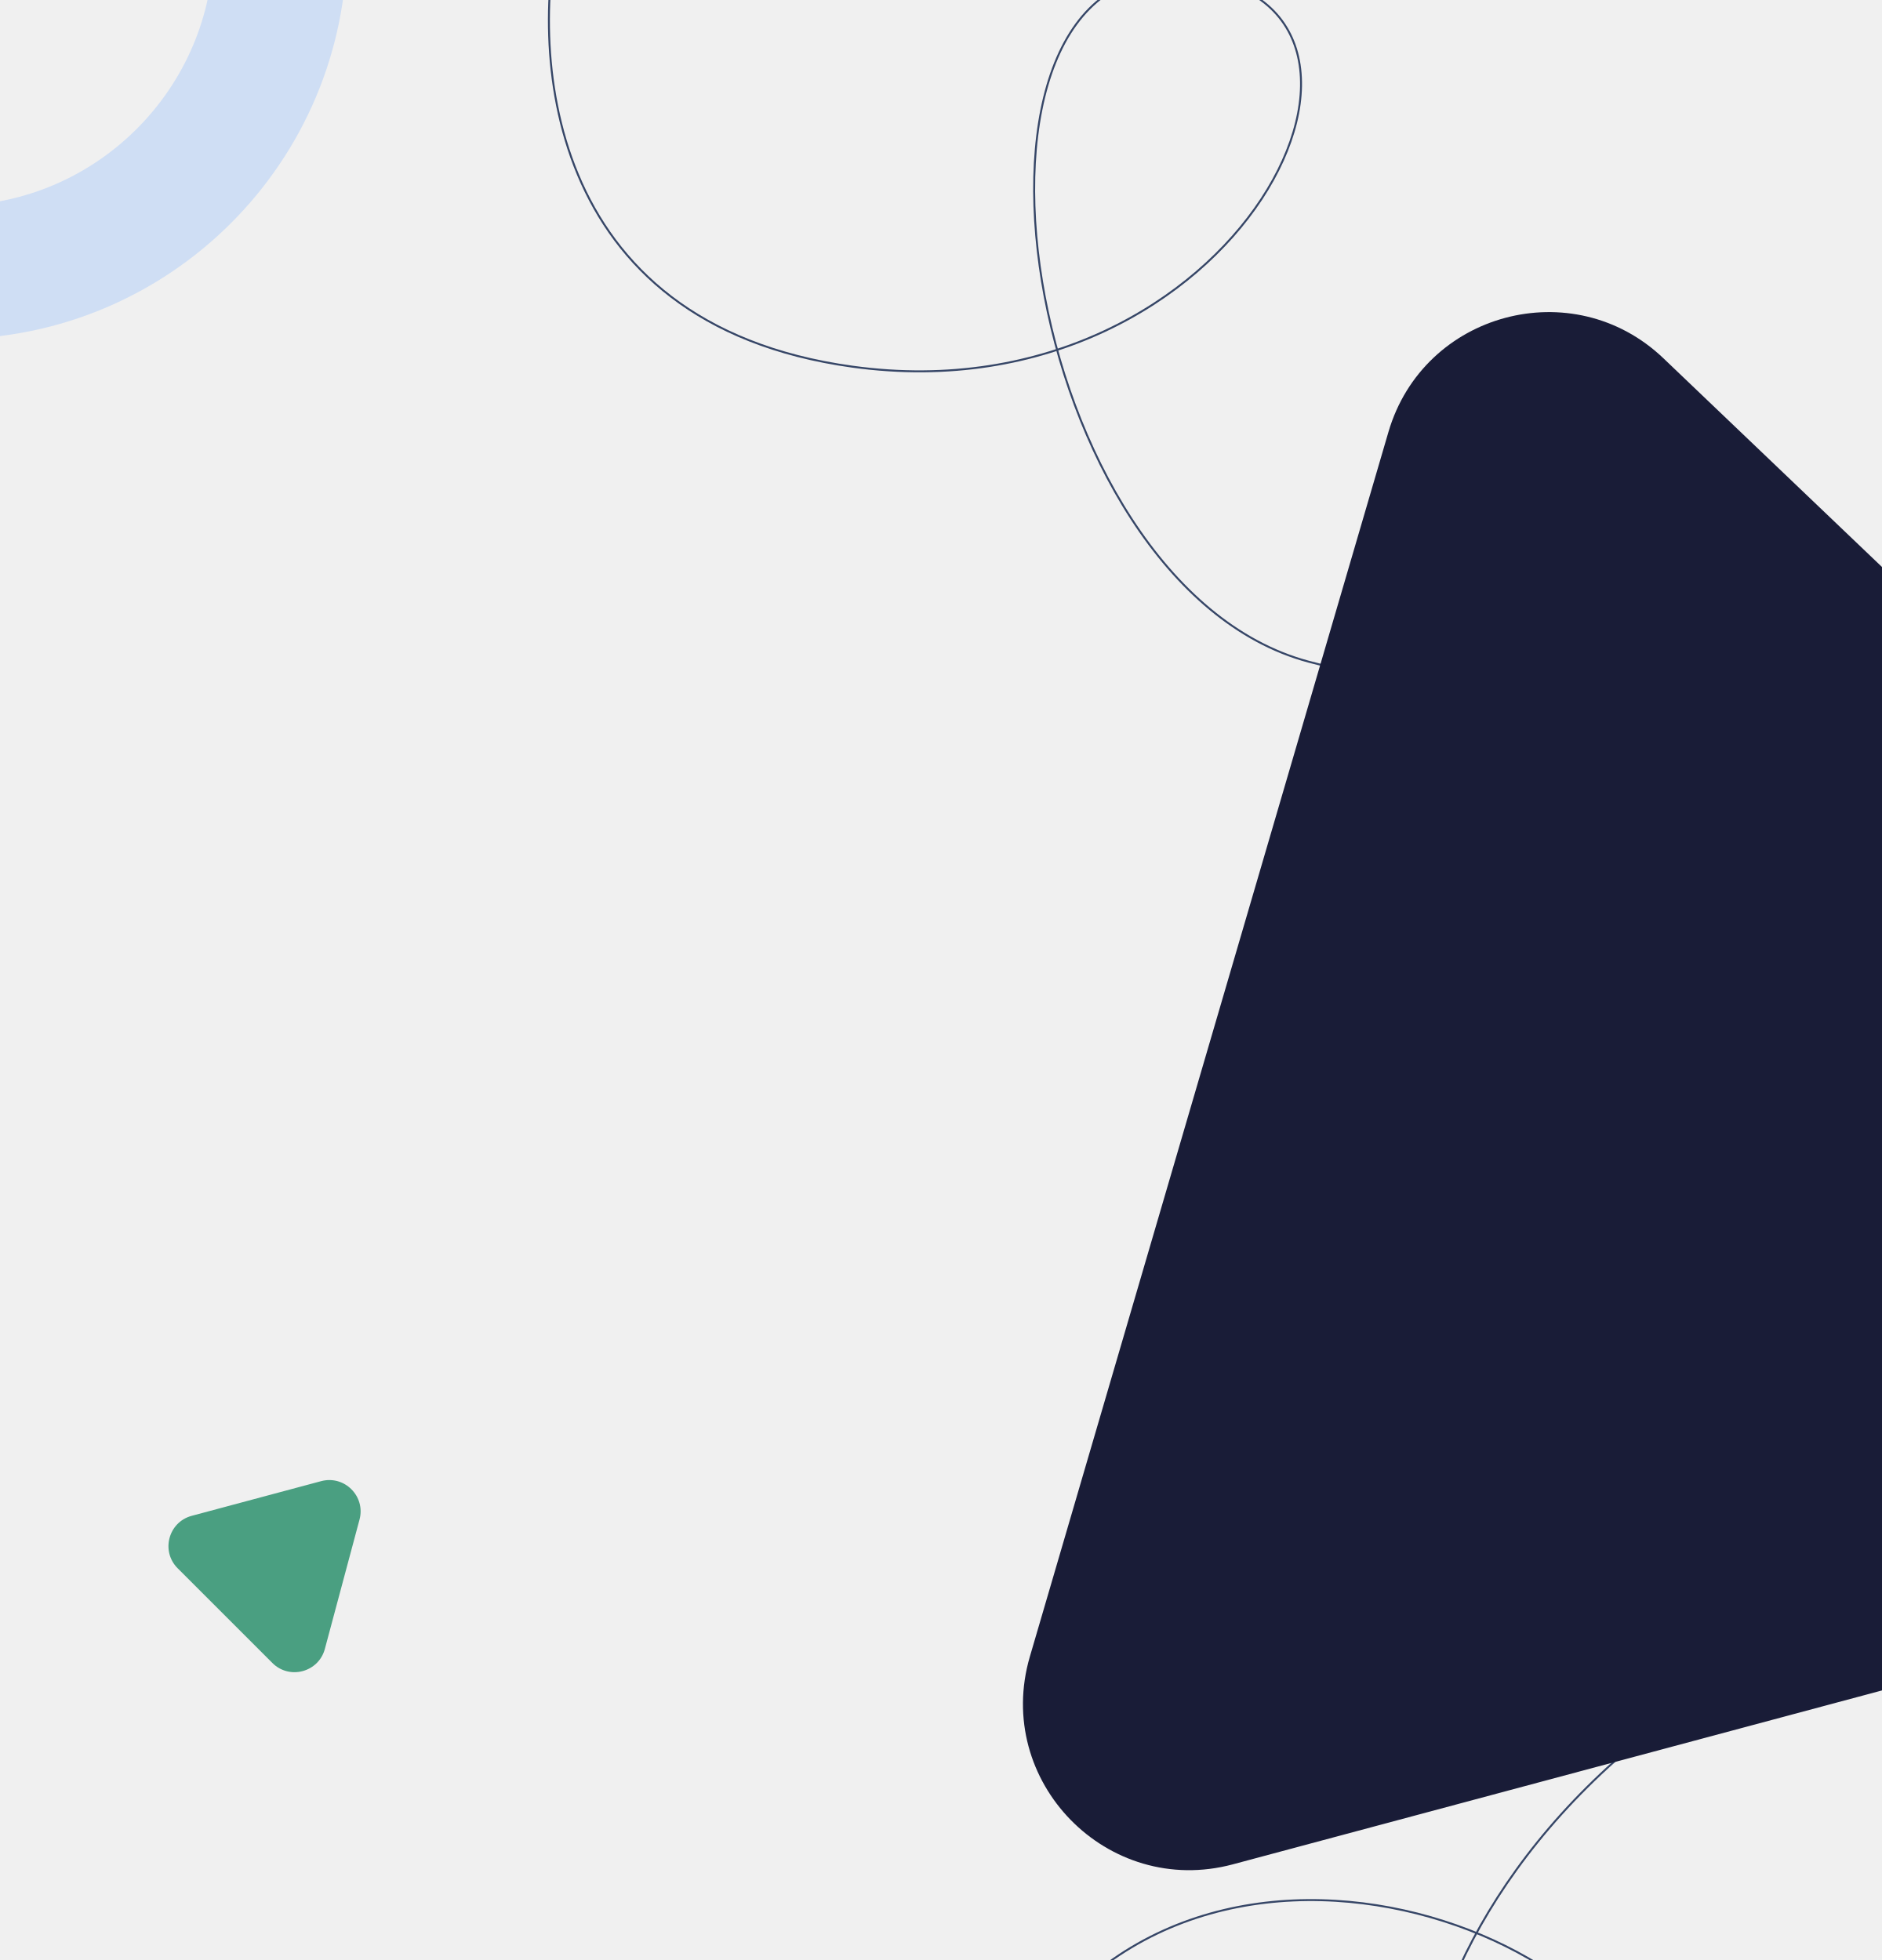
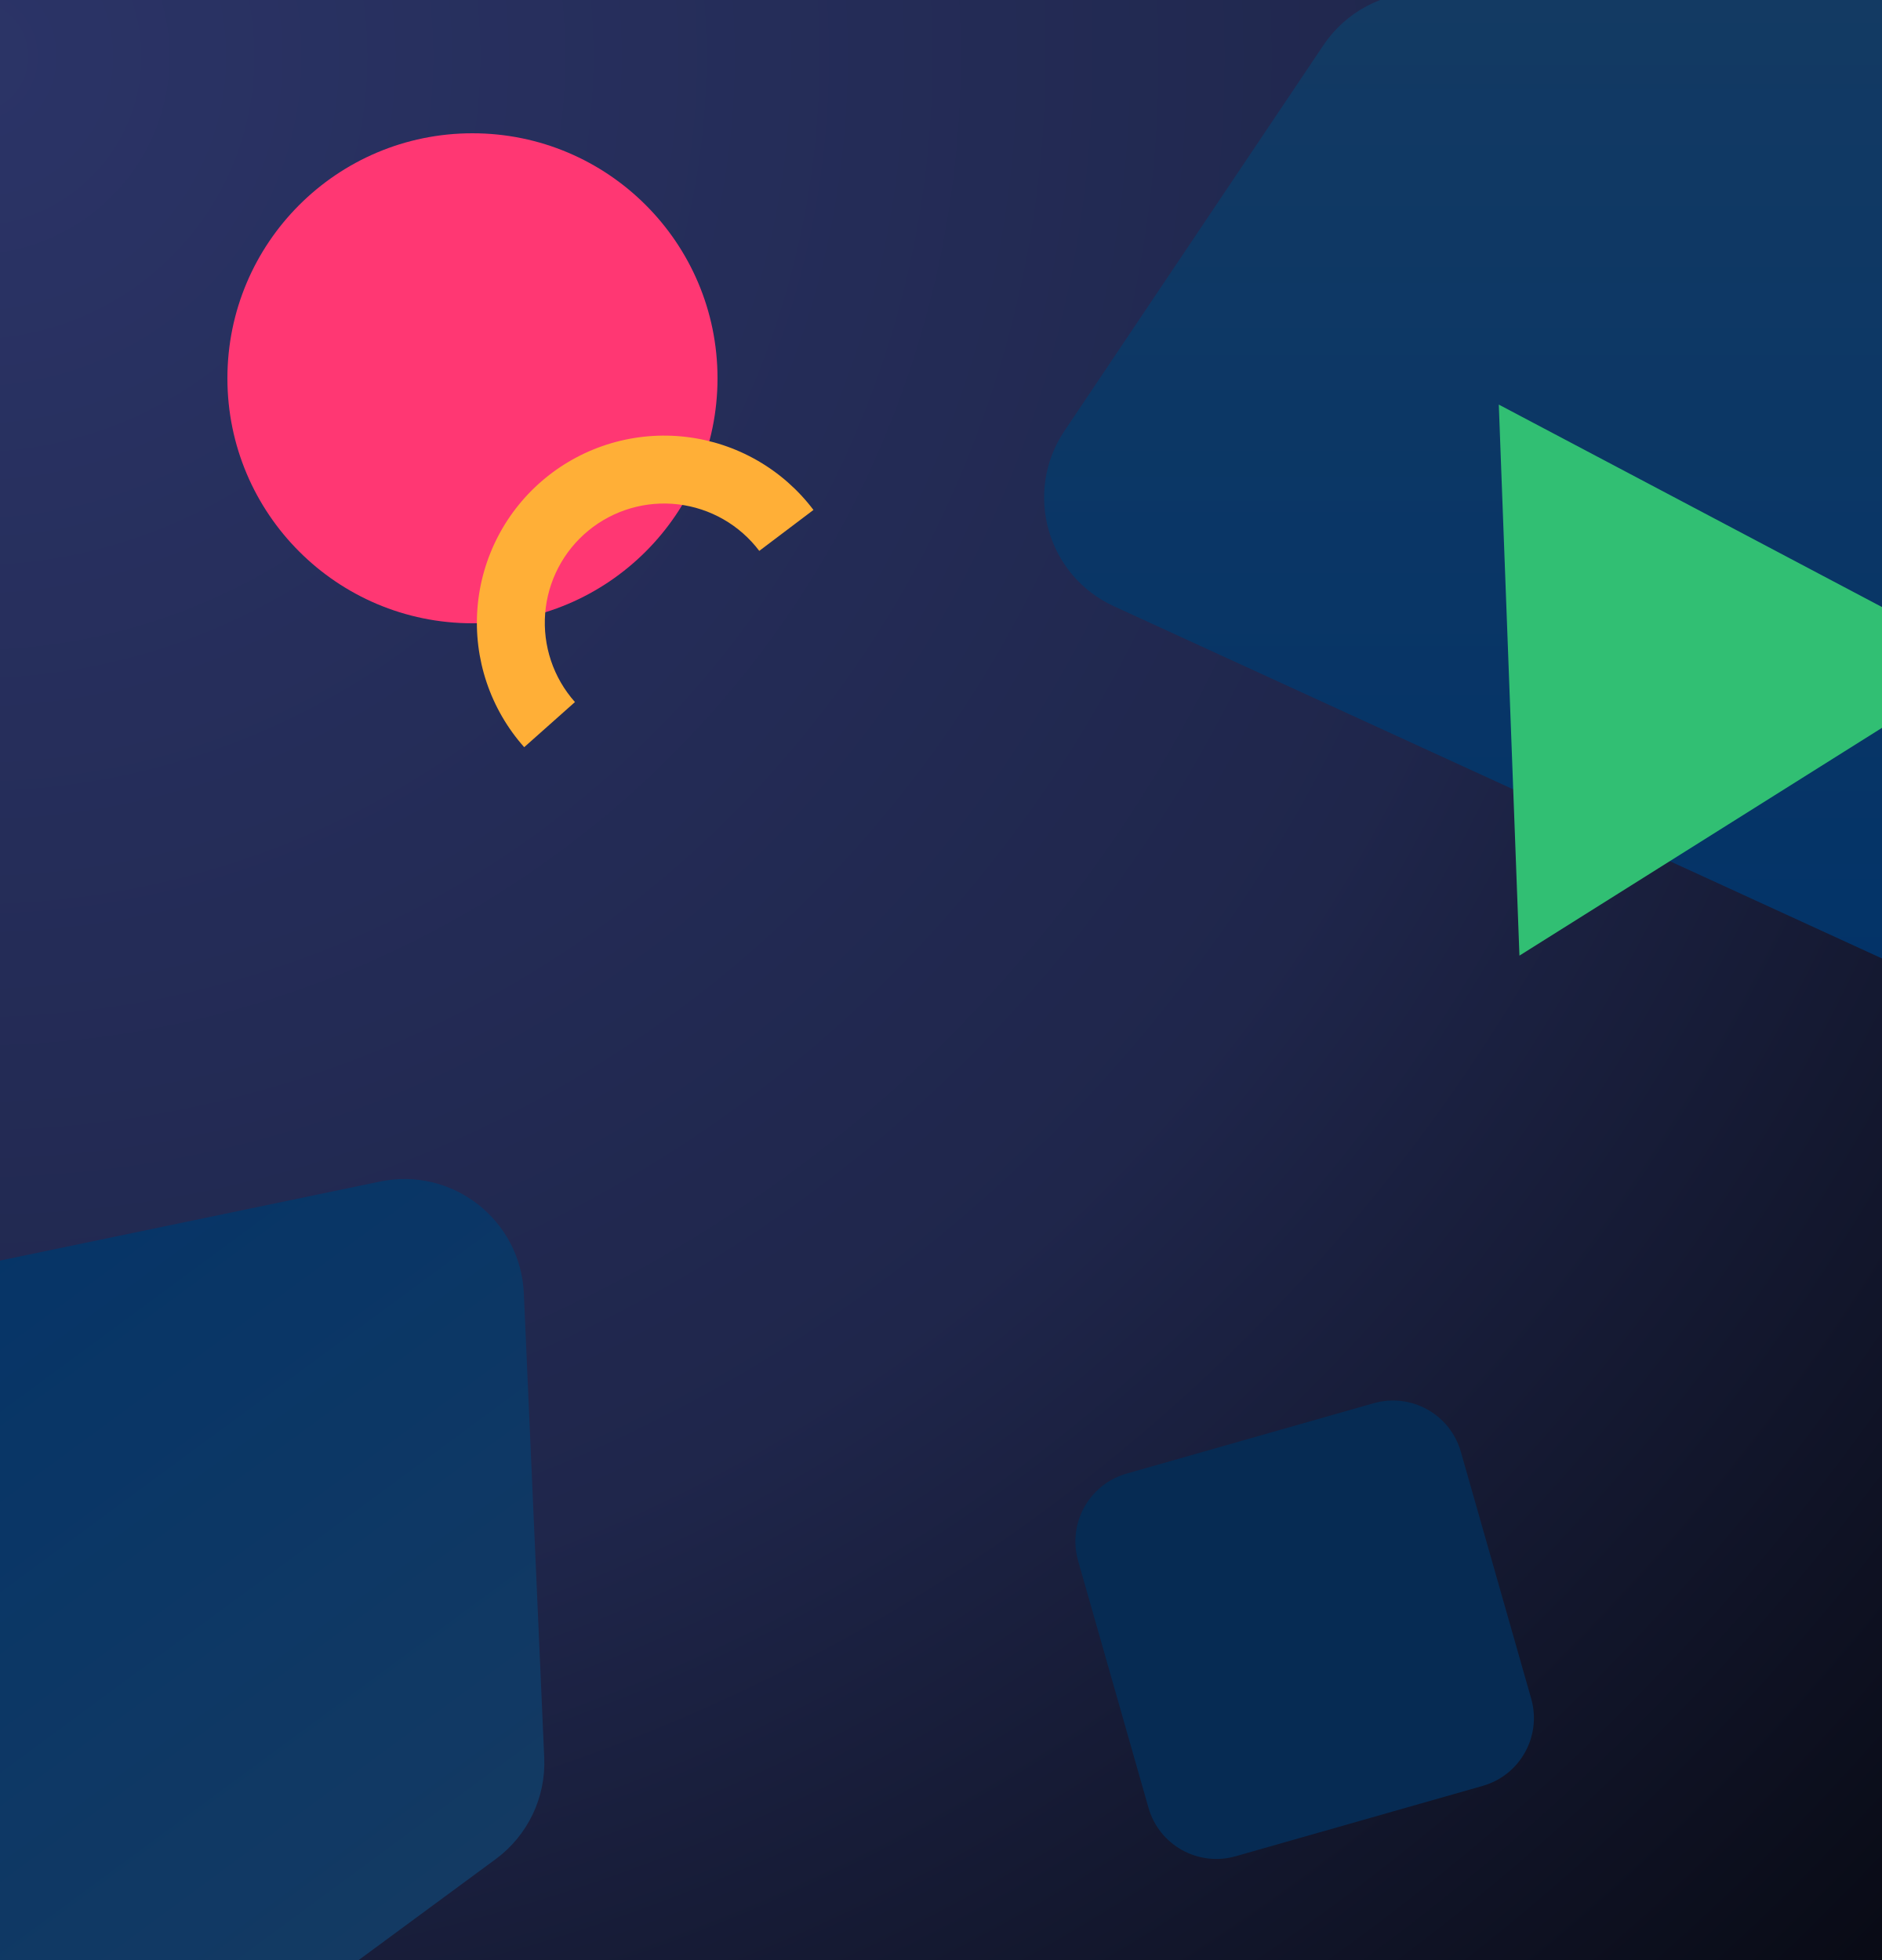
<svg xmlns="http://www.w3.org/2000/svg" width="960" height="1000" viewBox="0 0 960 1000" fill="none">
-   <path d="M286.17 -43C269.658 24.569 276.263 165.181 434.779 187.073C632.925 214.439 736.605 -1.952 604.7 -12.594C472.795 -23.236 520.604 298.056 667.485 337.584C784.99 369.206 951.455 304.137 1020 267.65" stroke="#364667" />
-   <path d="M1069.78 905.061C1041.41 855.035 952.534 783.625 824.048 898.194C663.44 1041.41 717.33 1242.16 819.718 1142.69C922.105 1043.22 695.218 906.165 564.659 1001.83C460.212 1078.36 377.929 1246.7 349.843 1321.3" stroke="#364667" />
-   <path d="M163.795 755.694C175.693 752.506 186.579 763.392 183.391 775.29L165.708 841.287C162.52 853.184 147.648 857.169 138.939 848.459L90.626 800.146C81.917 791.437 85.901 776.565 97.798 773.378L163.795 755.694Z" fill="#4A9F81" />
-   <circle cx="-25" cy="-29" r="168" stroke="#7CB1FF" stroke-opacity="0.28" stroke-width="68" />
-   <path d="M708.234 220.4C726.132 159.258 802.445 138.81 848.517 182.811L1319.32 632.451C1367.27 678.245 1346.65 758.863 1282.61 776.024L628.905 951.184C564.86 968.345 506.701 908.833 525.329 845.199L708.234 220.4Z" fill="#191C37" />
+   <g clip-path="url(#clip0_35_57)">
+     <rect width="1292" height="1000" fill="url(#paint0_radial_35_57)" />
+     <path d="M542.969 219.86L675.109 23.003C686.438 6.125 705.429 -4 725.757 -4H1094.87C1127.58 -4 1154.46 21.793 1155.82 54.471L1173.87 489.513C1175.76 535.029 1128.9 566.48 1087.49 547.488L568.186 309.303C534.014 293.63 522.016 251.075 542.969 219.86Z" fill="url(#paint1_linear_35_57)" />
+     <path d="M267.205 659.88L277.611 896.745C278.504 917.053 269.221 936.471 252.857 948.529L-44.289 1167.5C-70.618 1186.9 -107.564 1182.09 -128.041 1156.59L-400.657 817.074C-429.18 781.553 -410.115 728.435 -365.513 719.16L193.844 602.835C230.652 595.18 265.555 622.321 267.205 659.88Z" fill="url(#paint2_linear_35_57)" />
+     <circle cx="241" cy="193" r="125" fill="#FF3773" />
+     <path d="M414.943 260.175C407.189 249.914 397.442 241.324 386.286 234.922C375.131 228.52 362.797 224.438 350.025 222.919C337.253 221.401 324.306 222.478 311.961 226.086C299.615 229.695 288.126 235.759 278.182 243.917C268.238 252.074 260.044 262.156 254.092 273.558C248.14 284.96 244.553 297.447 243.545 310.269C242.537 323.092 244.13 335.985 248.228 348.177C252.326 360.369 258.844 371.607 267.391 381.218L293.282 358.192C287.835 352.068 283.682 344.907 281.071 337.138C278.46 329.37 277.445 321.154 278.087 312.984C278.729 304.814 281.015 296.857 284.807 289.592C288.6 282.327 293.821 275.903 300.157 270.705C306.493 265.507 313.814 261.642 321.681 259.343C329.547 257.044 337.797 256.358 345.935 257.325C354.073 258.293 361.932 260.894 369.04 264.974C376.148 269.053 382.359 274.526 387.3 281.064L414.943 260.175Z" fill="#FFAF37" />
+     <path d="M764.529 206.424L1013.27 337.872L775.061 487.562L764.529 206.424Z" fill="#31BF73" />
+     <rect x="540.073" y="761.696" width="203" height="203" rx="36" transform="rotate(-15.9027 540.073 761.696)" fill="#062B53" />
+   </g>
+   <defs>
+     <radialGradient id="paint0_radial_35_57" cx="0" cy="0" r="1" gradientUnits="userSpaceOnUse" gradientTransform="translate(-34.3188 31) rotate(36.4866) scale(1629.57 1582.31)">
+       <stop stop-color="#2b3467" />
+       <stop offset="0.505" stop-color="#1f264b" />
+       <stop offset="1" />
+     </radialGradient>
+     <linearGradient id="paint1_linear_35_57" x1="840.5" y1="-4" x2="840.5" y2="589" gradientUnits="userSpaceOnUse">
+       <stop stop-color="#133A63" />
+       <stop offset="1" stop-color="#003269" />
+       <stop offset="1" stop-color="#002A57" />
+     </linearGradient>
+     <linearGradient id="paint2_linear_35_57" x1="160.486" y1="1016.6" x2="-191.303" y2="539.217" gradientUnits="userSpaceOnUse">
+       <stop stop-color="#133A63" />
+       <stop offset="1" stop-color="#003269" />
+       <stop offset="1" stop-color="#002A57" />
+     </linearGradient>
+     <clipPath id="clip0_35_57">
+       <rect width="1292" height="1000" fill="white" />
+     </clipPath>
+   </defs>
</svg>
